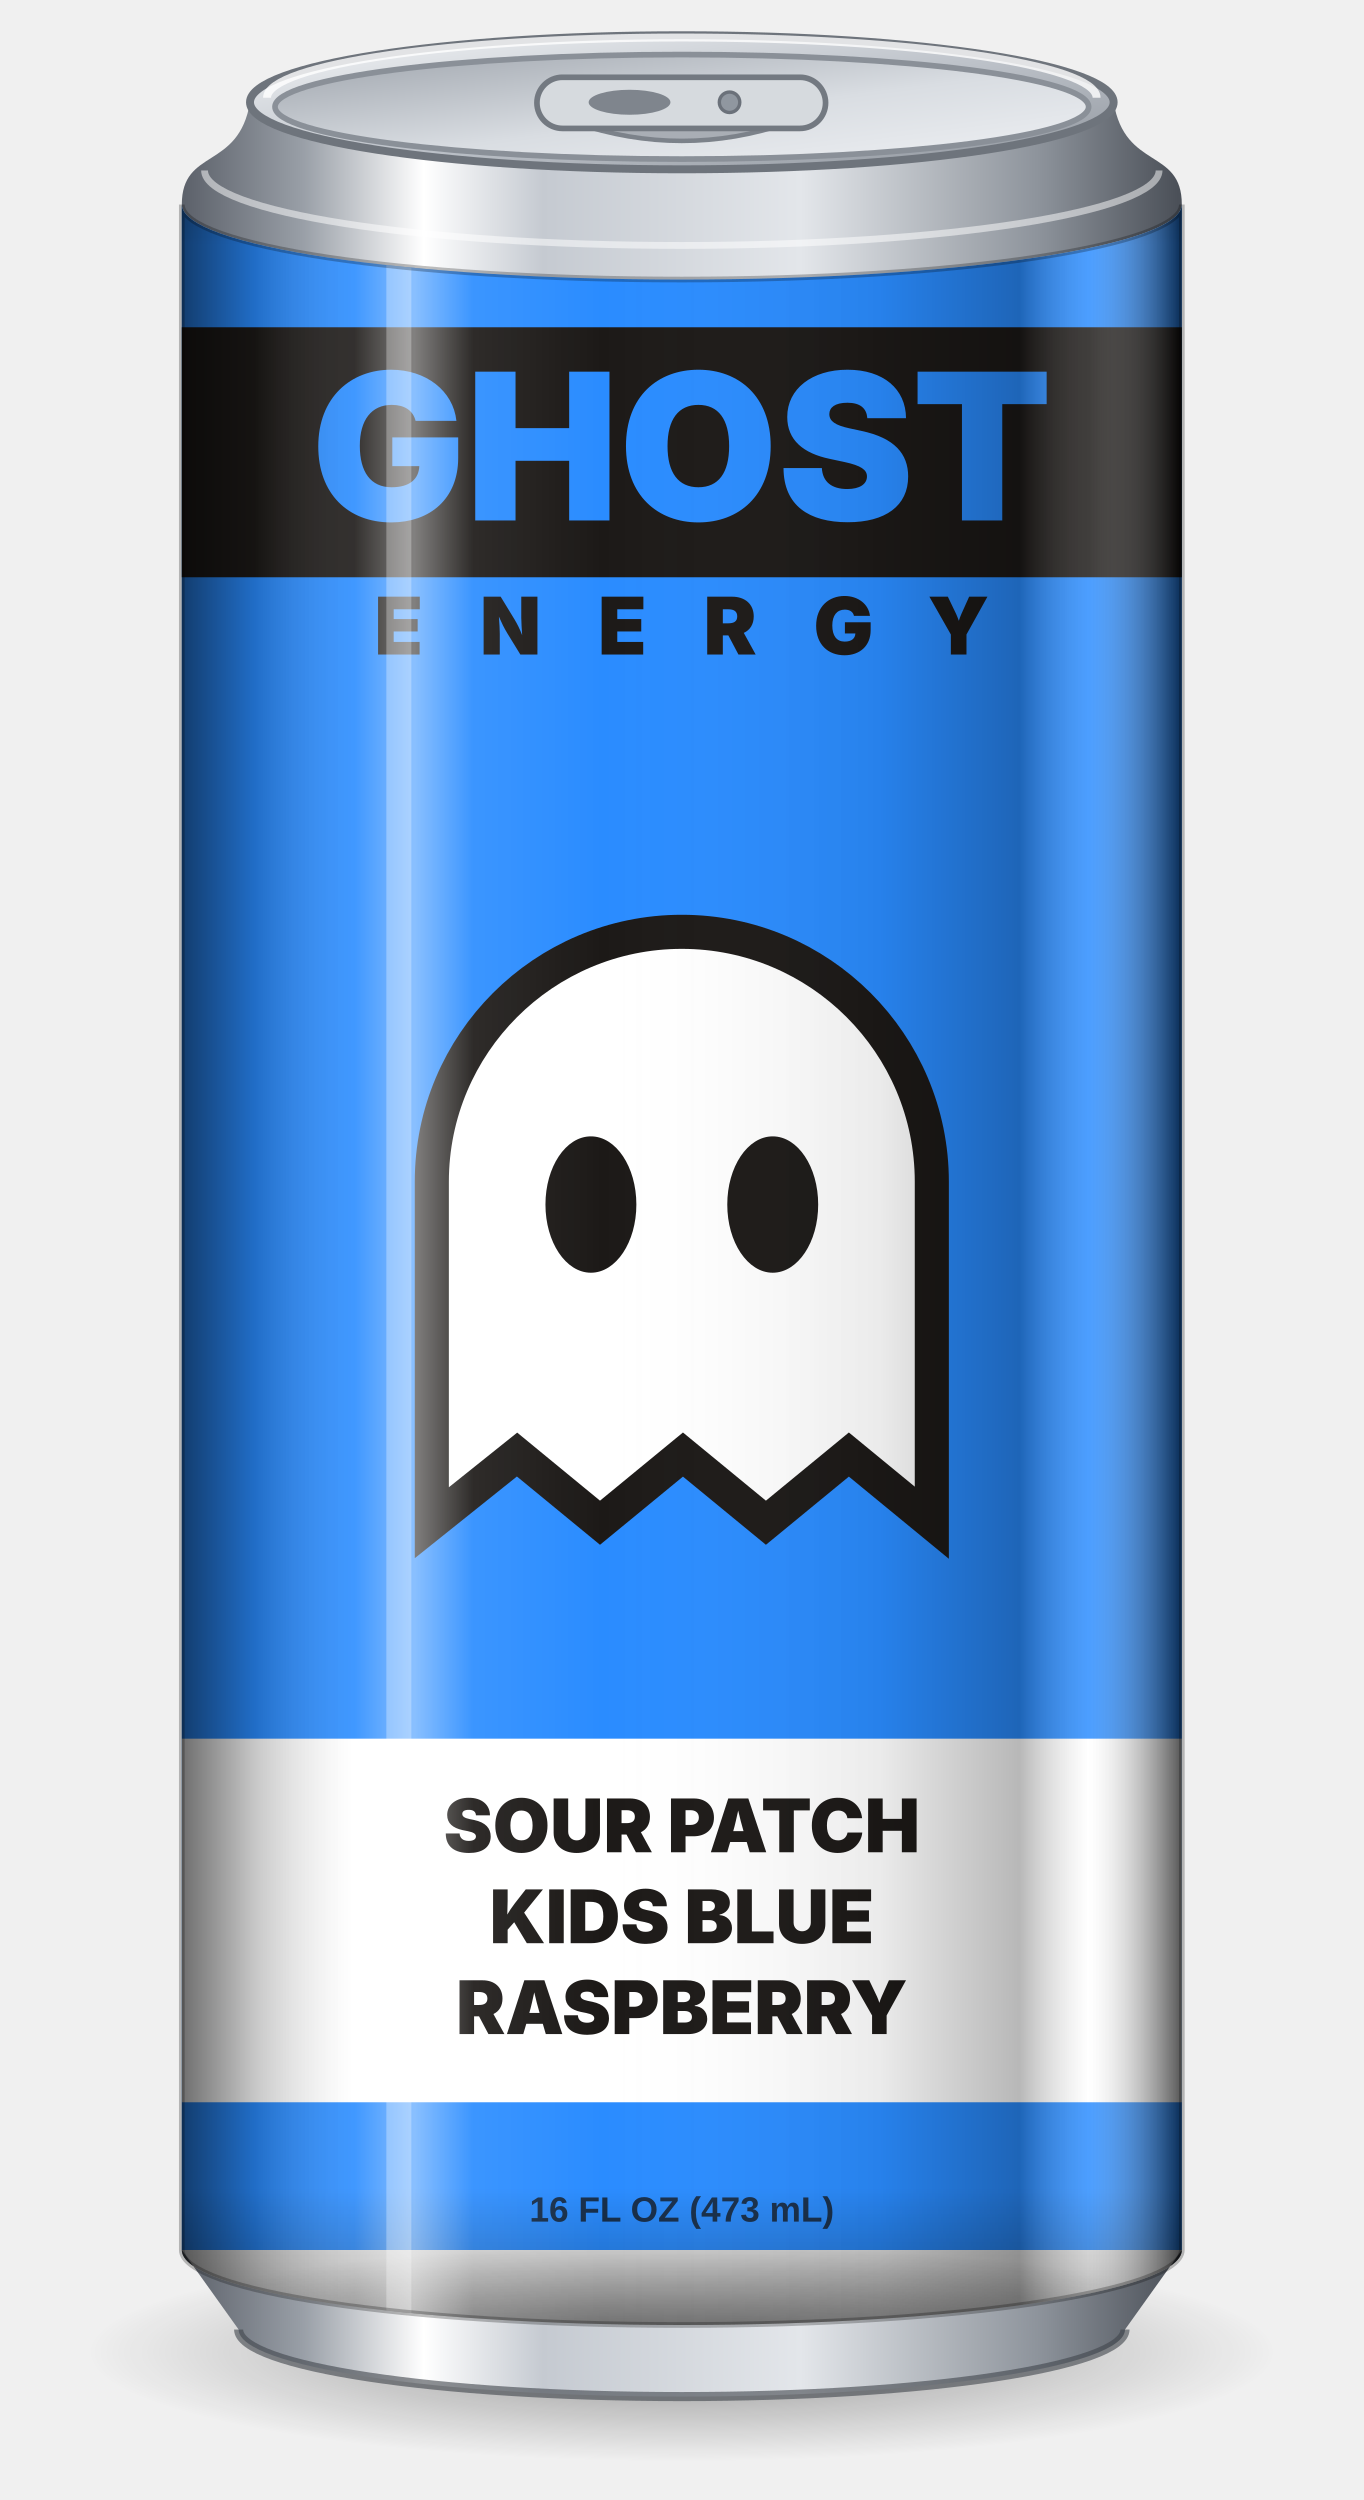
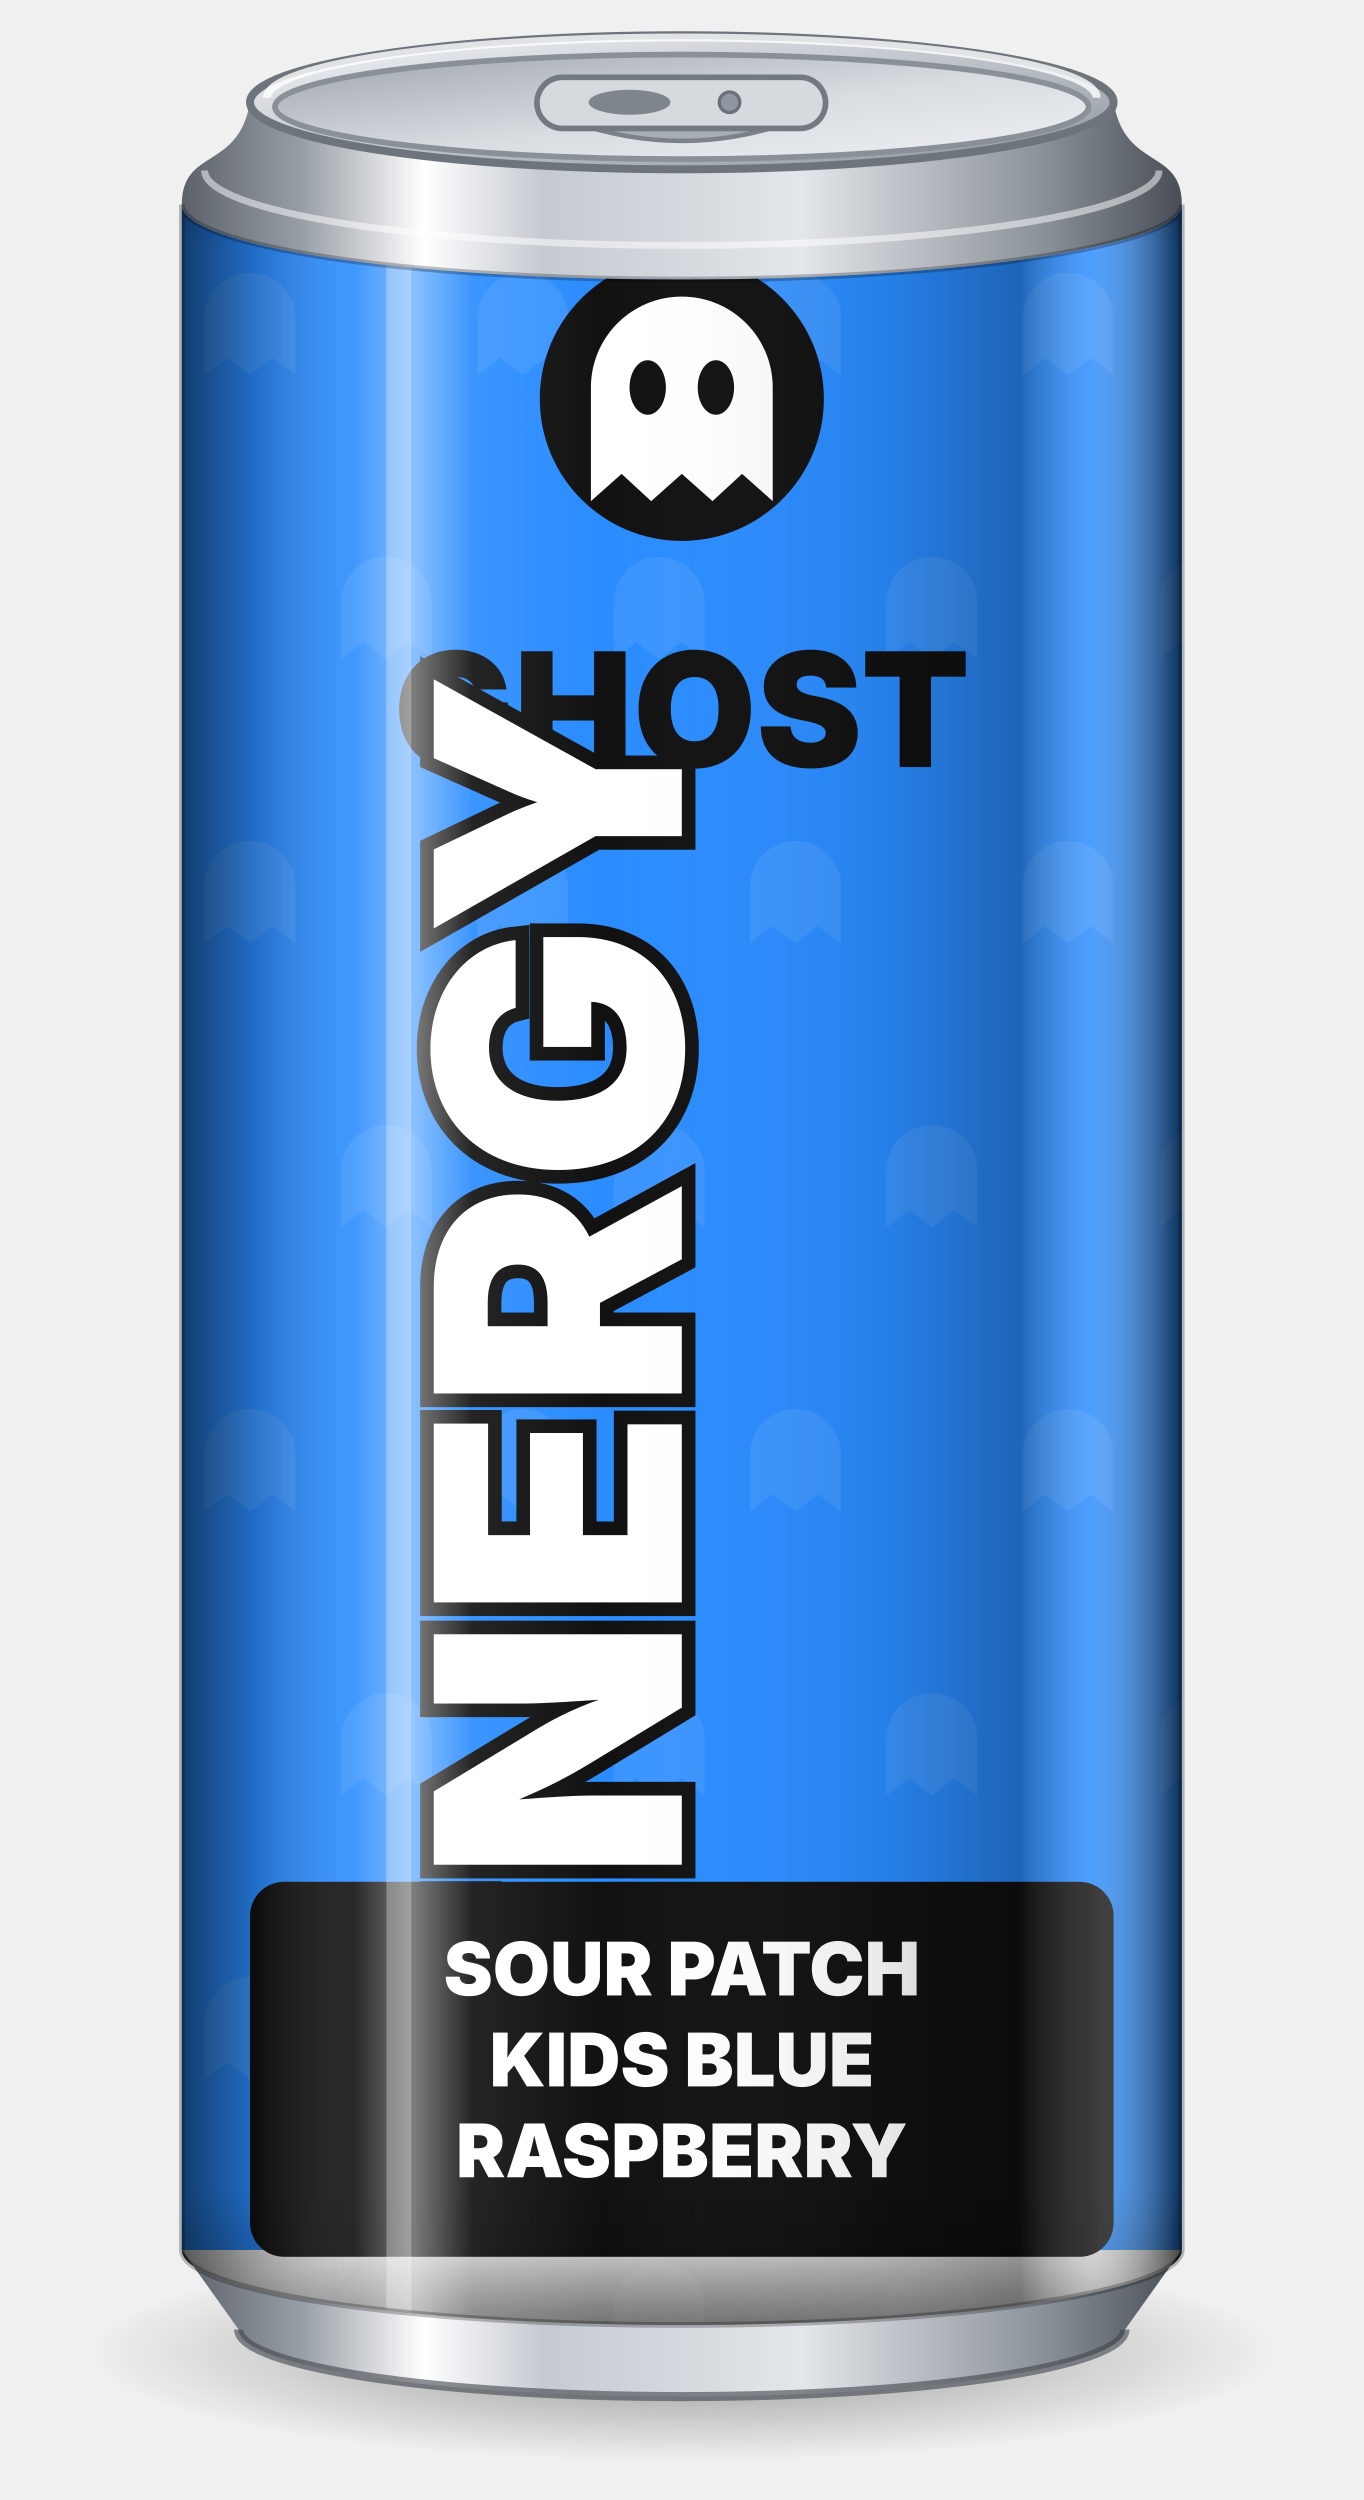
<svg xmlns="http://www.w3.org/2000/svg" viewBox="0 0 120 220" width="120" height="220" role="img" aria-label="Ghost Sour Patch Kids Blue Raspberry can, Second Wind art">
  <defs>
    <linearGradient id="shade-ghost-sour-patch-kids-blue-raspberry" x1="0" x2="1">
      <stop offset="0" stop-color="#000" stop-opacity="0.55" />
      <stop offset="0.07" stop-color="#000" stop-opacity="0.22" />
      <stop offset="0.17" stop-color="#fff" stop-opacity="0.10" />
      <stop offset="0.23" stop-color="#fff" stop-opacity="0.45" />
      <stop offset="0.29" stop-color="#fff" stop-opacity="0.08" />
      <stop offset="0.42" stop-color="#fff" stop-opacity="0" />
      <stop offset="0.70" stop-color="#000" stop-opacity="0.08" />
      <stop offset="0.84" stop-color="#000" stop-opacity="0.28" />
      <stop offset="0.91" stop-color="#fff" stop-opacity="0.16" />
      <stop offset="1" stop-color="#000" stop-opacity="0.62" />
    </linearGradient>
    <linearGradient id="vshade-ghost-sour-patch-kids-blue-raspberry" x1="0" y1="0" x2="0" y2="1">
      <stop offset="0" stop-color="#000" stop-opacity="0.28" />
      <stop offset="0.05" stop-color="#000" stop-opacity="0" />
      <stop offset="0.94" stop-color="#000" stop-opacity="0" />
      <stop offset="1" stop-color="#000" stop-opacity="0.32" />
    </linearGradient>
    <linearGradient id="metal-ghost-sour-patch-kids-blue-raspberry" x1="0" x2="1">
      <stop offset="0" stop-color="#5d626b" />
      <stop offset="0.12" stop-color="#9aa0a8" />
      <stop offset="0.24" stop-color="#ffffff" />
      <stop offset="0.36" stop-color="#c5cad1" />
      <stop offset="0.62" stop-color="#e3e6ea" />
      <stop offset="0.86" stop-color="#8d939b" />
      <stop offset="1" stop-color="#4b5058" />
    </linearGradient>
    <linearGradient id="lid-ghost-sour-patch-kids-blue-raspberry" x1="0" y1="0" x2="1" y2="1">
      <stop offset="0" stop-color="#f4f6f8" />
      <stop offset="0.5" stop-color="#bfc4cb" />
      <stop offset="1" stop-color="#8e949c" />
    </linearGradient>
    <linearGradient id="well-ghost-sour-patch-kids-blue-raspberry" x1="0" y1="0" x2="1" y2="1">
      <stop offset="0" stop-color="#9ea4ac" />
      <stop offset="0.55" stop-color="#d9dde2" />
      <stop offset="1" stop-color="#eef0f3" />
    </linearGradient>
    <radialGradient id="floor-ghost-sour-patch-kids-blue-raspberry">
      <stop offset="0" stop-color="#000" stop-opacity="0.4" />
      <stop offset="1" stop-color="#000" stop-opacity="0" />
    </radialGradient>
    <clipPath id="body-ghost-sour-patch-kids-blue-raspberry">
      <path d="M16 18 A44.0 6.6 0 0 0 104 18 L104 198 A44.0 6.6 0 0 1 16 198 Z" />
    </clipPath>
  </defs>
  <ellipse cx="60.0" cy="207" rx="52.0" ry="9.6" fill="url(#floor-ghost-sour-patch-kids-blue-raspberry)" />
  <path d="M16 198 A44.0 6.6 0 0 0 104 198 L99 205 A39.0 5.9 0 0 1 21 205 Z" fill="url(#metal-ghost-sour-patch-kids-blue-raspberry)" />
  <path d="M21 205 A39.0 5.9 0 0 0 99 205" stroke="#3f444b" stroke-width="0.8" fill="none" opacity="0.6" />
  <path d="M16 18 C16 13,21 15,22 9 L98 9 C99 15,104 13,104 18 A44.0 6.6 0 0 1 16 18 Z" fill="url(#metal-ghost-sour-patch-kids-blue-raspberry)" />
  <path d="M18 15 A42.0 6.6 0 0 0 102 15" stroke="#fff" stroke-width="0.6" fill="none" opacity="0.5" />
  <g clip-path="url(#body-ghost-sour-patch-kids-blue-raspberry)">
    <rect x="16" y="18" width="88" height="180" fill="#2a8cff" />
-     <rect x="16" y="28.8" width="88" height="22" fill="#1c1917" />
-     <text x="60.0" y="45.8" font-family="'Arial Black','Inter Black','Helvetica Neue',Arial,sans-serif" font-size="18" font-weight="900" text-anchor="middle" fill="#2a8cff" textLength="70.0" lengthAdjust="spacingAndGlyphs">GHOST</text>
-     <text x="60.0" y="57.6" font-family="'Arial Black','Inter Black','Helvetica Neue',Arial,sans-serif" font-size="7" font-weight="900" text-anchor="middle" fill="#1c1917" letter-spacing="5">ENERGY</text>
-     <path d="M38.0 134.0 V104.0 a22 22 0 0 1 44 0 V134.0 l-7.3 -6 -7.3 6 -7.3 -6 -7.3 6 -7.3 -6 z" fill="#fff" stroke="#1c1917" stroke-width="3" />
-     <ellipse cx="52.0" cy="106.0" rx="4" ry="6" fill="#1c1917" />
-     <ellipse cx="68.0" cy="106.0" rx="4" ry="6" fill="#1c1917" />
-     <rect x="16" y="153.0" width="88" height="32" fill="#fff" />
-     <text x="60.0" y="163.0" font-family="'Arial Black','Inter Black','Helvetica Neue',Arial,sans-serif" font-size="6.5" font-weight="900" text-anchor="middle" fill="#1c1917">SOUR PATCH</text>
-     <text x="60.0" y="171.0" font-family="'Arial Black','Inter Black','Helvetica Neue',Arial,sans-serif" font-size="6.5" font-weight="900" text-anchor="middle" fill="#1c1917">KIDS BLUE</text>
-     <text x="60.0" y="179.0" font-family="'Arial Black','Inter Black','Helvetica Neue',Arial,sans-serif" font-size="6.5" font-weight="900" text-anchor="middle" fill="#1c1917">RASPBERRY</text>
+     <path d="M18 33 V28 a4 4 0 0 1 8 0 V33 l-2 -1.5 -2 1.5 -2 -1.5 z" fill="#ffffff" opacity="0.08" />
+     <path d="M42 33 V28 a4 4 0 0 1 8 0 V33 l-2 -1.5 -2 1.5 -2 -1.5 z" fill="#ffffff" opacity="0.08" />
+     <path d="M66 33 V28 a4 4 0 0 1 8 0 V33 l-2 -1.5 -2 1.5 -2 -1.5 z" fill="#ffffff" opacity="0.08" />
+     <path d="M90 33 V28 a4 4 0 0 1 8 0 V33 l-2 -1.5 -2 1.5 -2 -1.5 z" fill="#ffffff" opacity="0.08" />
+     <path d="M30 58 V53 a4 4 0 0 1 8 0 V58 l-2 -1.5 -2 1.5 -2 -1.5 z" fill="#ffffff" opacity="0.08" />
+     <path d="M54 58 V53 a4 4 0 0 1 8 0 V58 l-2 -1.5 -2 1.5 -2 -1.5 z" fill="#ffffff" opacity="0.08" />
+     <path d="M78 58 V53 a4 4 0 0 1 8 0 V58 l-2 -1.5 -2 1.5 -2 -1.5 z" fill="#ffffff" opacity="0.08" />
+     <path d="M102 58 V53 a4 4 0 0 1 8 0 V58 l-2 -1.5 -2 1.5 -2 -1.5 z" fill="#ffffff" opacity="0.08" />
+     <path d="M18 83 V78 a4 4 0 0 1 8 0 V83 l-2 -1.5 -2 1.5 -2 -1.5 z" fill="#ffffff" opacity="0.08" />
+     <path d="M42 83 V78 a4 4 0 0 1 8 0 V83 l-2 -1.5 -2 1.5 -2 -1.5 z" fill="#ffffff" opacity="0.08" />
+     <path d="M66 83 V78 a4 4 0 0 1 8 0 V83 l-2 -1.5 -2 1.5 -2 -1.5 z" fill="#ffffff" opacity="0.08" />
+     <path d="M90 83 V78 a4 4 0 0 1 8 0 V83 l-2 -1.5 -2 1.5 -2 -1.5 z" fill="#ffffff" opacity="0.08" />
+     <path d="M30 108 V103 a4 4 0 0 1 8 0 V108 l-2 -1.5 -2 1.5 -2 -1.5 z" fill="#ffffff" opacity="0.08" />
+     <path d="M54 108 V103 a4 4 0 0 1 8 0 V108 l-2 -1.5 -2 1.5 -2 -1.5 z" fill="#ffffff" opacity="0.08" />
+     <path d="M78 108 V103 a4 4 0 0 1 8 0 V108 l-2 -1.5 -2 1.5 -2 -1.5 z" fill="#ffffff" opacity="0.08" />
+     <path d="M102 108 V103 a4 4 0 0 1 8 0 V108 l-2 -1.5 -2 1.5 -2 -1.5 z" fill="#ffffff" opacity="0.08" />
+     <path d="M18 133 V128 a4 4 0 0 1 8 0 V133 l-2 -1.5 -2 1.5 -2 -1.5 z" fill="#ffffff" opacity="0.08" />
+     <path d="M42 133 V128 a4 4 0 0 1 8 0 V133 l-2 -1.5 -2 1.5 -2 -1.5 z" fill="#ffffff" opacity="0.08" />
+     <path d="M66 133 V128 a4 4 0 0 1 8 0 V133 l-2 -1.5 -2 1.5 -2 -1.5 z" fill="#ffffff" opacity="0.08" />
+     <path d="M90 133 V128 a4 4 0 0 1 8 0 V133 l-2 -1.5 -2 1.5 -2 -1.5 z" fill="#ffffff" opacity="0.08" />
+     <path d="M30 158 V153 a4 4 0 0 1 8 0 V158 l-2 -1.5 -2 1.5 -2 -1.5 z" fill="#ffffff" opacity="0.08" />
+     <path d="M54 158 V153 a4 4 0 0 1 8 0 V158 l-2 -1.5 -2 1.5 -2 -1.5 z" fill="#ffffff" opacity="0.08" />
+     <path d="M78 158 V153 a4 4 0 0 1 8 0 V158 l-2 -1.5 -2 1.5 -2 -1.5 z" fill="#ffffff" opacity="0.08" />
+     <path d="M102 158 V153 a4 4 0 0 1 8 0 V158 l-2 -1.5 -2 1.5 -2 -1.5 z" fill="#ffffff" opacity="0.08" />
+     <path d="M18 183 V178 a4 4 0 0 1 8 0 V183 l-2 -1.5 -2 1.5 -2 -1.5 z" fill="#ffffff" opacity="0.08" />
+     <path d="M42 183 V178 a4 4 0 0 1 8 0 V183 l-2 -1.5 -2 1.5 -2 -1.5 z" fill="#ffffff" opacity="0.08" />
+     <path d="M66 183 V178 a4 4 0 0 1 8 0 V183 l-2 -1.5 -2 1.5 -2 -1.5 z" fill="#ffffff" opacity="0.08" />
+     <path d="M90 183 V178 a4 4 0 0 1 8 0 V183 l-2 -1.5 -2 1.5 -2 -1.5 z" fill="#ffffff" opacity="0.08" />
+     <path d="M30 208 V203 a4 4 0 0 1 8 0 V208 l-2 -1.5 -2 1.5 -2 -1.5 z" fill="#ffffff" opacity="0.08" />
+     <path d="M54 208 V203 a4 4 0 0 1 8 0 V208 l-2 -1.5 -2 1.5 -2 -1.5 z" fill="#ffffff" opacity="0.08" />
+     <path d="M78 208 V203 a4 4 0 0 1 8 0 V208 l-2 -1.5 -2 1.5 -2 -1.5 z" fill="#ffffff" opacity="0.08" />
+     <path d="M102 208 V203 a4 4 0 0 1 8 0 V208 l-2 -1.5 -2 1.5 -2 -1.5 z" fill="#ffffff" opacity="0.08" />
+     <circle cx="60.0" cy="35.1" r="12.5" fill="#111" />
+     <path d="M52.0 44.1 V34.1 a8 8 0 0 1 16 0 V44.1 l-2.7 -2.4 -2.6 2.4 -2.7 -2.4 -2.7 2.4 -2.6 -2.4 z" fill="#fff" />
+     <ellipse cx="57.0" cy="34.1" rx="1.6" ry="2.4" fill="#111" />
+     <ellipse cx="63.0" cy="34.1" rx="1.6" ry="2.4" fill="#111" />
+     <text x="60.0" y="67.5" font-family="'Arial Black','Inter Black','Helvetica Neue',Arial,sans-serif" font-size="14" font-weight="900" text-anchor="middle" fill="#111" textLength="62.0" lengthAdjust="spacingAndGlyphs">GHOST</text>
+     <g transform="translate(60.0 121.5) rotate(-90)">
+       <text x="0.0" y="0.0" font-family="'Arial Black','Inter Black','Helvetica Neue',Arial,sans-serif" font-size="30" font-weight="900" text-anchor="middle" fill="#fff" textLength="79.2" lengthAdjust="spacingAndGlyphs" stroke="#111" stroke-width="2.4" paint-order="stroke">ENERGY</text>
+     </g>
+     <rect x="22" y="165.6" width="76" height="33" rx="3" fill="#111" />
+     <text x="60.0" y="175.6" font-family="'Arial Black','Inter Black','Helvetica Neue',Arial,sans-serif" font-size="6.5" font-weight="900" text-anchor="middle" fill="#fff">SOUR PATCH</text>
+     <text x="60.0" y="183.6" font-family="'Arial Black','Inter Black','Helvetica Neue',Arial,sans-serif" font-size="6.5" font-weight="900" text-anchor="middle" fill="#fff">KIDS BLUE</text>
+     <text x="60.0" y="191.6" font-family="'Arial Black','Inter Black','Helvetica Neue',Arial,sans-serif" font-size="6.5" font-weight="900" text-anchor="middle" fill="#fff">RASPBERRY</text>
    <text x="60.0" y="195.5" font-family="'Helvetica Neue',Arial,Inter,sans-serif" font-size="3.1" font-weight="700" text-anchor="middle" fill="#111111" opacity="0.75">16 FL OZ (473 mL)</text>
    <rect x="16" y="11.4" width="88" height="193.2" fill="url(#vshade-ghost-sour-patch-kids-blue-raspberry)" />
    <rect x="16" y="11.4" width="88" height="193.2" fill="url(#shade-ghost-sour-patch-kids-blue-raspberry)" />
    <rect x="34.0" y="11.4" width="2.2" height="193.2" fill="#fff" opacity="0.3" />
  </g>
  <path d="M16 18 A44.0 6.6 0 0 0 104 18 L104 198 A44.0 6.6 0 0 1 16 198 Z" fill="none" stroke="#000" stroke-opacity="0.25" stroke-width="0.5" />
  <ellipse cx="60.0" cy="9" rx="38.0" ry="5.9" fill="url(#lid-ghost-sour-patch-kids-blue-raspberry)" stroke="#6e747c" stroke-width="0.7" />
  <ellipse cx="60.0" cy="9.4" rx="35.8" ry="4.6" fill="url(#well-ghost-sour-patch-kids-blue-raspberry)" stroke="#8a9098" stroke-width="0.5" />
  <path d="M50.6 10.8 q9.4 3.2 18.8 0 l-2.5 -2.1 h-13.8 z" fill="#a9aeb5" stroke="#7c828a" stroke-width="0.4" />
  <path d="M49.5 6.8 h20.9 a2.2 2.2 0 0 1 0 4.5 h-20.9 a2.2 2.2 0 0 1 0 -4.5 z" fill="#d6dade" stroke="#737981" stroke-width="0.5" />
  <ellipse cx="55.4" cy="9" rx="3.6" ry="1.1" fill="#7f858d" />
  <circle cx="64.2" cy="9" r="0.9" fill="#9097a0" stroke="#6b717a" stroke-width="0.3" />
  <path d="M23.5 8.6 A36.5 5.3 0 0 1 96.5 8.6" stroke="#fff" stroke-width="0.7" fill="none" opacity="0.8" />
</svg>
